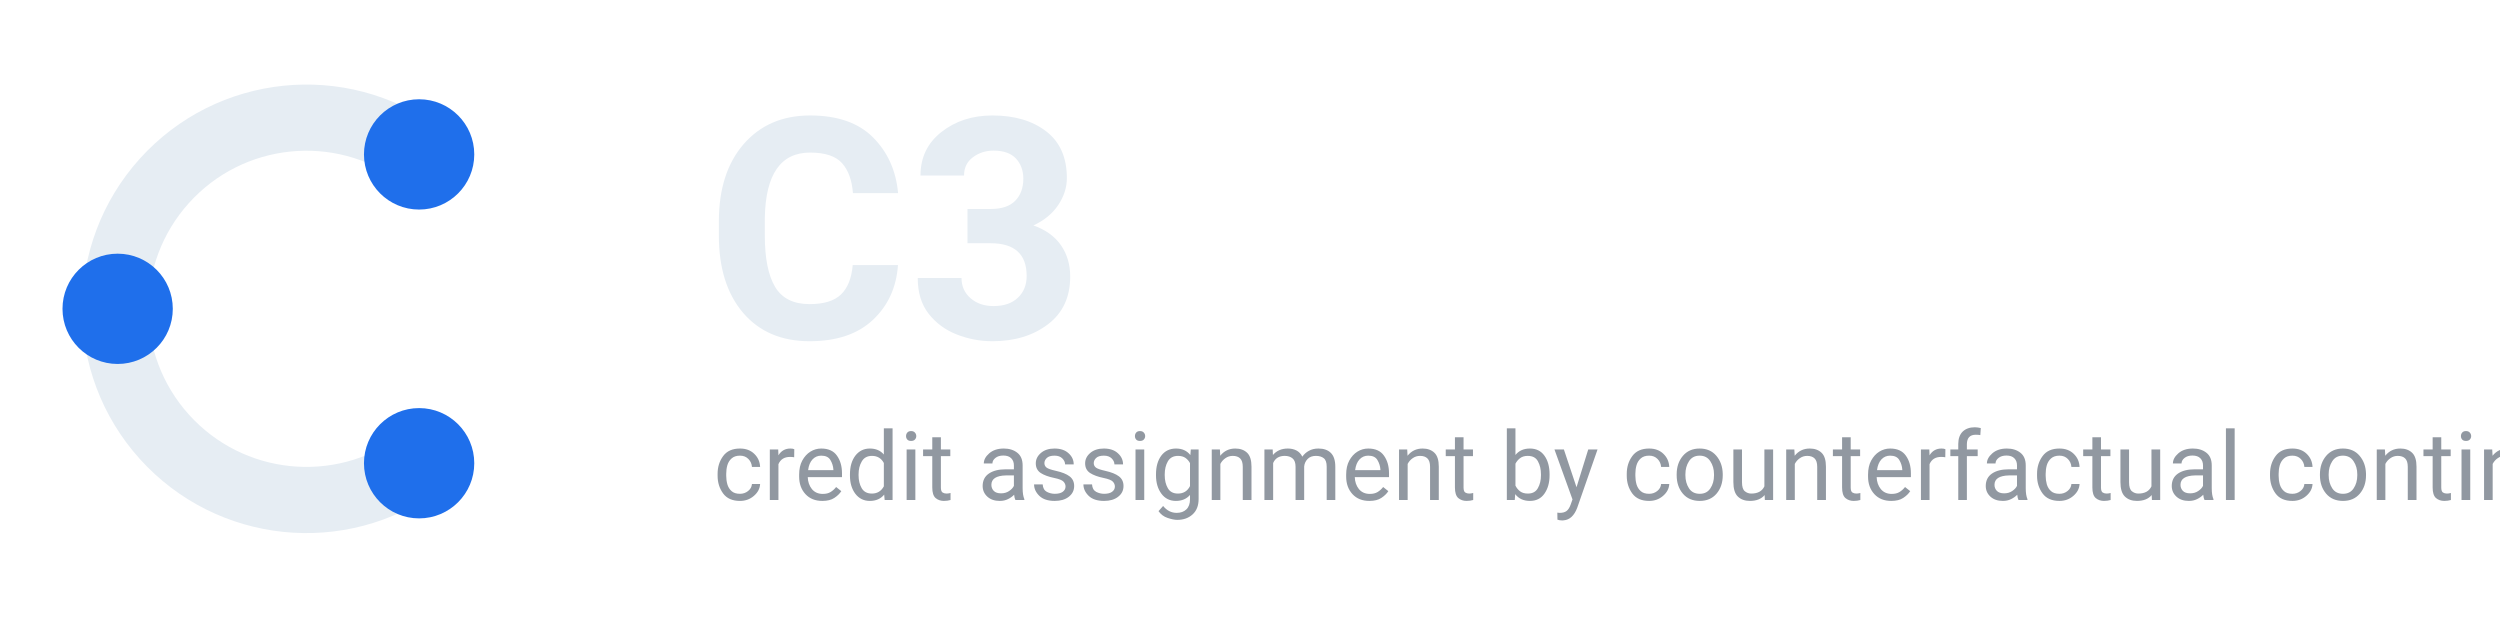
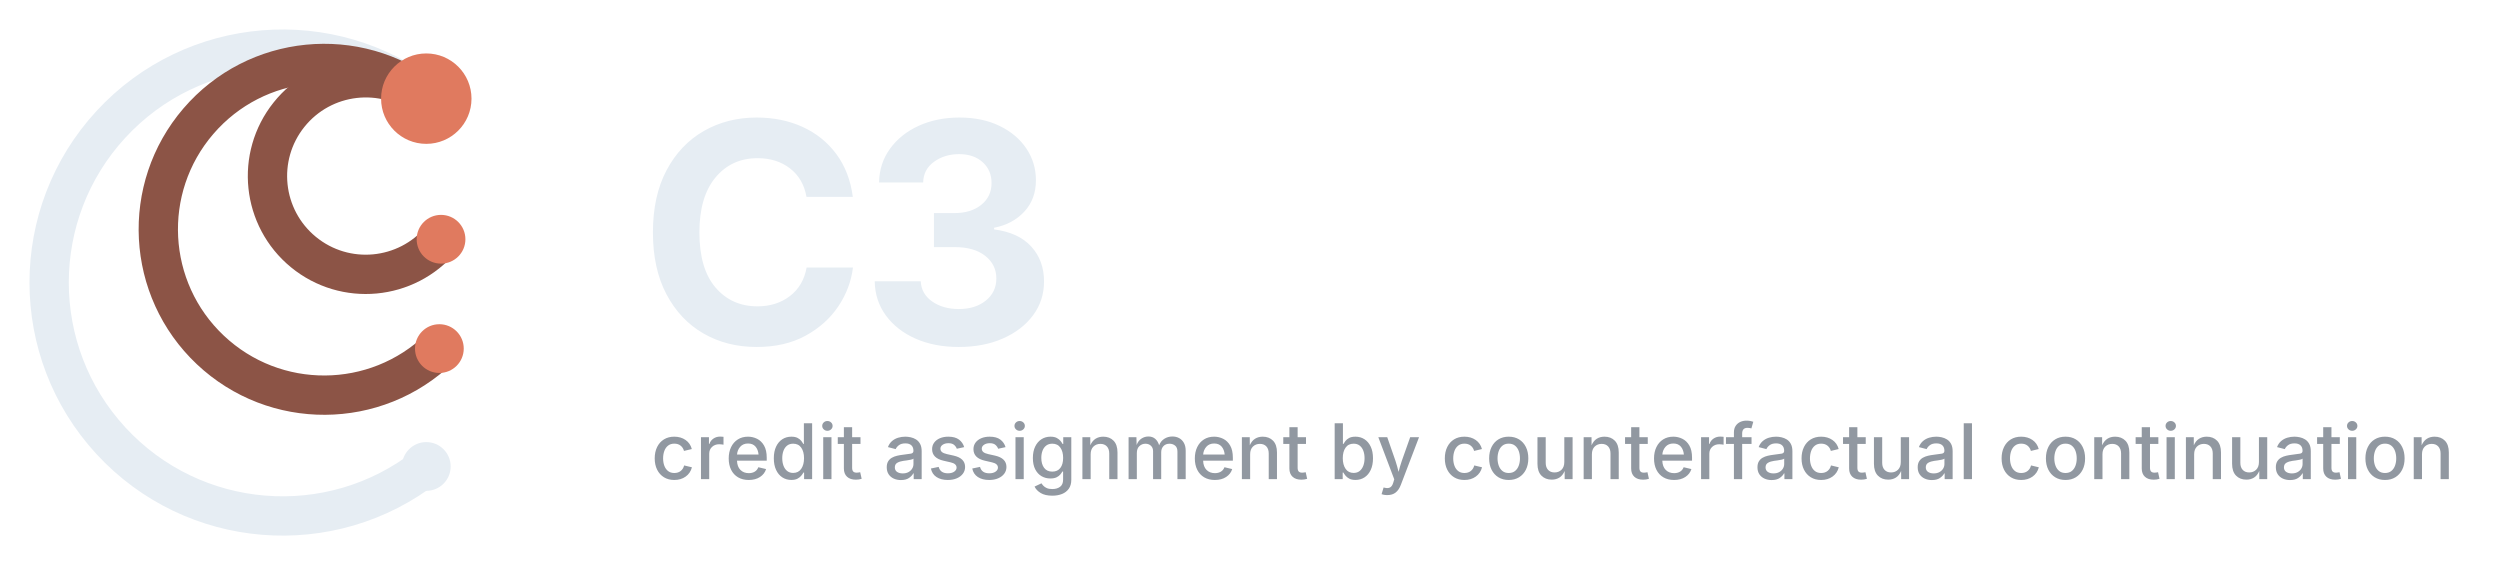
- <svg xmlns="http://www.w3.org/2000/svg" viewBox="0 0 340 84" width="340" height="84" role="img" aria-label="C3, credit assignment by counterfactual continuation">
-   <g transform="translate(2,2)">
-     <path d="M55 19 A26 26 0 1 0 55 61" fill="none" stroke="#E6EDF3" stroke-width="9" />
-     <circle cx="55" cy="19" r="7.5" fill="#1F6FEB" />
-     <circle cx="14" cy="40" r="7.5" fill="#1F6FEB" />
-     <circle cx="55" cy="61" r="7.5" fill="#1F6FEB" />
-   </g>
-   <text x="96" y="46" font-family="ui-sans-serif, -apple-system, 'Segoe UI', Roboto, Helvetica, Arial, sans-serif" font-size="42" font-weight="600" fill="#E6EDF3">C3</text>
-   <text x="97" y="68" font-family="ui-sans-serif, -apple-system, 'Segoe UI', Roboto, Helvetica, Arial, sans-serif" font-size="13" fill="#9198A1" textLength="237" lengthAdjust="spacingAndGlyphs">credit assignment by counterfactual continuation</text>
+ <svg xmlns="http://www.w3.org/2000/svg" viewBox="0 0 407 92" width="407" height="92" role="img" aria-label="C3, credit assignment by counterfactual continuation">
+   <path d="M69.40 16.06 A38.00 38.00 0 1 0 69.40 75.94" stroke="#E6EDF3" stroke-width="6.4" stroke-linecap="round" fill="none" />
+   <path d="M69.40 16.06 A27.00 27.00 0 1 0 71.53 56.75" stroke="#8C5446" stroke-width="6.4" stroke-linecap="round" fill="none" />
+   <path d="M69.40 16.06 A16.00 16.00 0 1 0 71.80 38.95" stroke="#8C5446" stroke-width="6.4" stroke-linecap="round" fill="none" />
+   <circle cx="69.40" cy="75.94" r="3.968" fill="#E6EDF3" />
+   <circle cx="71.53" cy="56.75" r="3.968" fill="#E07A5F" />
+   <circle cx="71.80" cy="38.95" r="3.968" fill="#E07A5F" />
+   <circle cx="69.40" cy="16.06" r="7.36" fill="#E07A5F" />
+   <path d="M123.189 56.488Q118.331 56.488 114.522 54.291Q110.714 52.094 108.504 47.919Q106.295 43.744 106.295 37.836Q106.295 31.903 108.517 27.716Q110.738 23.529 114.571 21.332Q118.404 19.135 123.189 19.135Q127.315 19.135 130.66 20.661Q134.005 22.187 136.153 25.08Q138.302 27.973 138.839 32.05H131.295Q130.782 29.096 128.622 27.423Q126.461 25.751 123.336 25.751Q119.088 25.751 116.476 28.9Q113.863 32.05 113.863 37.836Q113.863 43.744 116.488 46.808Q119.112 49.872 123.312 49.872Q126.412 49.872 128.597 48.2Q130.782 46.527 131.319 43.549H138.863Q138.448 46.942 136.471 49.884Q134.493 52.826 131.136 54.657Q127.779 56.488 123.189 56.488ZM156.076 56.488Q152.121 56.488 149.057 55.133Q145.993 53.778 144.223 51.361Q142.453 48.944 142.404 45.795H149.899Q149.997 47.846 151.755 49.079Q153.513 50.312 156.101 50.312Q158.786 50.312 160.495 48.932Q162.204 47.553 162.204 45.331Q162.204 43.085 160.397 41.657Q158.591 40.229 155.417 40.229H152.048V34.687H155.417Q158.078 34.687 159.75 33.344Q161.423 32.001 161.423 29.804Q161.423 27.704 159.97 26.398Q158.518 25.092 156.149 25.092Q153.781 25.092 152.06 26.337Q150.339 27.582 150.29 29.706H143.112Q143.161 26.605 144.895 24.213Q146.628 21.82 149.57 20.478Q152.512 19.135 156.198 19.135Q159.934 19.135 162.741 20.502Q165.549 21.869 167.099 24.188Q168.649 26.508 168.649 29.34Q168.649 32.416 166.757 34.455Q164.865 36.493 161.838 37.079V37.348Q165.817 37.86 167.893 40.143Q169.968 42.426 169.968 45.819Q169.968 48.92 168.186 51.325Q166.403 53.729 163.266 55.109Q160.129 56.488 156.076 56.488Z" fill="#E6EDF3" />
+   <path d="M109.772 78.14Q108.808 78.14 108.094 77.701Q107.379 77.261 106.983 76.471Q106.586 75.681 106.586 74.625Q106.586 73.563 106.983 72.766Q107.379 71.97 108.094 71.53Q108.808 71.091 109.772 71.091Q110.834 71.091 111.606 71.625Q112.378 72.159 112.628 73.105L111.353 73.41Q111.212 72.879 110.807 72.553Q110.401 72.226 109.778 72.226Q109.162 72.226 108.756 72.55Q108.35 72.873 108.151 73.419Q107.953 73.966 107.953 74.625Q107.953 75.278 108.151 75.818Q108.35 76.358 108.756 76.682Q109.162 77.005 109.778 77.005Q110.413 77.005 110.828 76.666Q111.243 76.328 111.377 75.772L112.647 76.077Q112.396 77.042 111.621 77.591Q110.846 78.14 109.772 78.14ZM114.118 78.0V71.176H115.418V72.275H115.491Q115.674 71.719 116.147 71.399Q116.62 71.079 117.218 71.079Q117.346 71.079 117.514 71.091Q117.682 71.103 117.786 71.115V72.397Q117.713 72.379 117.505 72.351Q117.298 72.324 117.084 72.324Q116.382 72.324 115.921 72.754Q115.46 73.184 115.46 73.856V78.0ZM121.894 78.14Q120.886 78.14 120.154 77.707Q119.422 77.274 119.028 76.486Q118.634 75.699 118.634 74.637Q118.634 73.587 119.022 72.788Q119.409 71.988 120.117 71.539Q120.825 71.091 121.778 71.091Q122.553 71.091 123.252 71.436Q123.95 71.781 124.387 72.534Q124.823 73.288 124.823 74.521V74.997H119.983Q120.02 75.986 120.545 76.508Q121.07 77.03 121.906 77.03Q122.467 77.03 122.873 76.785Q123.279 76.541 123.456 76.065L124.719 76.364Q124.475 77.164 123.731 77.652Q122.986 78.14 121.894 78.14ZM119.989 73.996H123.493Q123.419 73.19 122.989 72.696Q122.559 72.202 121.784 72.202Q120.978 72.202 120.511 72.73Q120.044 73.258 119.989 73.996ZM128.833 78.134Q128.003 78.134 127.359 77.713Q126.715 77.292 126.346 76.499Q125.977 75.705 125.977 74.606Q125.977 73.496 126.349 72.708Q126.721 71.921 127.365 71.506Q128.009 71.091 128.833 71.091Q129.468 71.091 129.859 71.301Q130.249 71.512 130.466 71.796Q130.683 72.08 130.799 72.287H130.872V68.906H132.215V78.0H130.908V76.932H130.799Q130.677 77.152 130.454 77.432Q130.231 77.713 129.84 77.924Q129.45 78.134 128.833 78.134ZM129.126 76.993Q129.981 76.993 130.438 76.328Q130.896 75.662 130.896 74.594Q130.896 73.532 130.445 72.882Q129.993 72.232 129.126 72.232Q128.534 72.232 128.141 72.543Q127.747 72.855 127.548 73.389Q127.35 73.923 127.35 74.594Q127.35 75.272 127.552 75.815Q127.753 76.358 128.15 76.676Q128.546 76.993 129.126 76.993ZM134.021 78.0V71.176H135.364V78.0ZM134.699 70.133Q134.351 70.133 134.104 69.901Q133.856 69.669 133.856 69.339Q133.856 69.003 134.104 68.771Q134.351 68.54 134.699 68.54Q135.047 68.54 135.297 68.771Q135.547 69.003 135.547 69.339Q135.547 69.669 135.297 69.901Q135.047 70.133 134.699 70.133ZM140.088 71.176V72.269H138.727V76.157Q138.727 76.566 138.901 76.758Q139.075 76.95 139.472 76.95Q139.582 76.95 139.749 76.926Q139.917 76.901 140.039 76.877L140.277 77.951Q140.064 78.024 139.817 78.058Q139.569 78.092 139.337 78.092Q138.41 78.092 137.897 77.612Q137.384 77.133 137.384 76.267V72.269H136.389V71.176H137.384V69.553H138.727V71.176ZM146.668 78.153Q146.015 78.153 145.493 77.911Q144.971 77.67 144.666 77.207Q144.361 76.743 144.361 76.071Q144.361 75.491 144.586 75.116Q144.812 74.741 145.191 74.524Q145.569 74.307 146.036 74.198Q146.503 74.088 146.985 74.033Q147.888 73.929 148.297 73.853Q148.706 73.776 148.706 73.416V73.38Q148.706 72.812 148.374 72.498Q148.041 72.183 147.4 72.183Q146.729 72.183 146.344 72.476Q145.96 72.769 145.819 73.117L144.556 72.788Q144.788 72.177 145.221 71.805Q145.655 71.433 146.213 71.262Q146.771 71.091 147.382 71.091Q147.791 71.091 148.255 71.188Q148.719 71.286 149.127 71.539Q149.536 71.793 149.793 72.263Q150.049 72.733 150.049 73.471V78.0H148.749V77.066H148.682Q148.48 77.469 147.989 77.811Q147.498 78.153 146.668 78.153ZM146.967 77.072Q147.51 77.072 147.901 76.856Q148.291 76.639 148.502 76.291Q148.712 75.943 148.712 75.54V74.667Q148.615 74.765 148.294 74.835Q147.974 74.906 147.62 74.954Q147.266 75.003 147.058 75.028Q146.491 75.107 146.085 75.336Q145.679 75.565 145.679 76.09Q145.679 76.578 146.042 76.825Q146.405 77.072 146.967 77.072ZM154.303 78.14Q153.192 78.14 152.463 77.661Q151.734 77.182 151.551 76.273L152.814 76.01Q153.089 77.054 154.315 77.054Q154.969 77.054 155.35 76.782Q155.731 76.511 155.731 76.132Q155.731 75.485 154.773 75.272L153.626 75.009Q151.746 74.588 151.746 73.123Q151.746 72.513 152.085 72.055Q152.423 71.597 153.018 71.344Q153.614 71.091 154.389 71.091Q155.493 71.091 156.122 71.564Q156.751 72.037 156.97 72.794L155.768 73.056Q155.64 72.696 155.323 72.424Q155.005 72.153 154.401 72.153Q153.845 72.153 153.473 72.403Q153.101 72.653 153.101 73.038Q153.101 73.38 153.348 73.59Q153.595 73.801 154.157 73.929L155.255 74.173Q157.117 74.594 157.117 76.016Q157.117 76.639 156.76 77.118Q156.403 77.597 155.768 77.869Q155.133 78.14 154.303 78.14ZM161.035 78.14Q159.925 78.14 159.195 77.661Q158.466 77.182 158.283 76.273L159.546 76.01Q159.821 77.054 161.048 77.054Q161.701 77.054 162.082 76.782Q162.464 76.511 162.464 76.132Q162.464 75.485 161.505 75.272L160.358 75.009Q158.478 74.588 158.478 73.123Q158.478 72.513 158.817 72.055Q159.156 71.597 159.751 71.344Q160.346 71.091 161.121 71.091Q162.226 71.091 162.854 71.564Q163.483 72.037 163.703 72.794L162.5 73.056Q162.372 72.696 162.055 72.424Q161.737 72.153 161.133 72.153Q160.578 72.153 160.205 72.403Q159.833 72.653 159.833 73.038Q159.833 73.38 160.08 73.59Q160.327 73.801 160.889 73.929L161.988 74.173Q163.849 74.594 163.849 76.016Q163.849 76.639 163.492 77.118Q163.135 77.597 162.5 77.869Q161.865 78.14 161.035 78.14ZM165.32 78.0V71.176H166.663V78.0ZM165.998 70.133Q165.65 70.133 165.402 69.901Q165.155 69.669 165.155 69.339Q165.155 69.003 165.402 68.771Q165.65 68.54 165.998 68.54Q166.345 68.54 166.596 68.771Q166.846 69.003 166.846 69.339Q166.846 69.669 166.596 69.901Q166.345 70.133 165.998 70.133ZM171.326 80.698Q170.142 80.698 169.428 80.264Q168.714 79.831 168.427 79.215L169.55 78.684Q169.672 78.879 169.876 79.096Q170.081 79.312 170.426 79.465Q170.771 79.617 171.32 79.617Q172.095 79.617 172.583 79.248Q173.072 78.879 173.072 78.092V76.761H172.956Q172.833 76.987 172.617 77.249Q172.4 77.512 172.013 77.704Q171.625 77.896 171.002 77.896Q170.197 77.896 169.553 77.518Q168.909 77.139 168.531 76.398Q168.152 75.656 168.152 74.564Q168.152 73.477 168.527 72.699Q168.903 71.921 169.55 71.506Q170.197 71.091 171.021 71.091Q171.649 71.091 172.043 71.301Q172.437 71.512 172.66 71.793Q172.882 72.073 172.998 72.287H173.096V71.176H174.408V78.098Q174.408 78.995 173.999 79.569Q173.59 80.142 172.895 80.42Q172.199 80.698 171.326 80.698ZM171.314 76.779Q172.168 76.779 172.623 76.187Q173.078 75.595 173.078 74.545Q173.078 73.52 172.629 72.876Q172.18 72.232 171.314 72.232Q170.722 72.232 170.322 72.54Q169.922 72.849 169.724 73.37Q169.525 73.892 169.525 74.545Q169.525 75.546 169.98 76.163Q170.435 76.779 171.314 76.779ZM177.558 73.959V78.0H176.215V71.176H177.497L177.503 72.489Q177.82 71.768 178.354 71.43Q178.888 71.091 179.608 71.091Q180.652 71.091 181.29 71.747Q181.928 72.403 181.928 73.667V78.0H180.585V73.831Q180.585 73.093 180.2 72.678Q179.816 72.263 179.145 72.263Q178.461 72.263 178.009 72.705Q177.558 73.148 177.558 73.959ZM183.734 78.0V71.176H185.01L185.041 72.452Q185.303 71.744 185.828 71.402Q186.353 71.06 186.963 71.06Q187.628 71.06 188.068 71.439Q188.507 71.817 188.709 72.495Q188.965 71.805 189.554 71.433Q190.143 71.06 190.869 71.06Q191.474 71.06 191.962 71.323Q192.45 71.585 192.74 72.104Q193.03 72.623 193.03 73.398V78.0H191.687V73.532Q191.687 72.849 191.306 72.543Q190.924 72.238 190.406 72.238Q189.771 72.238 189.408 72.629Q189.044 73.02 189.044 73.63V78.0H187.72V73.447Q187.72 72.897 187.369 72.568Q187.018 72.238 186.475 72.238Q185.913 72.238 185.495 72.626Q185.077 73.013 185.077 73.758V78.0ZM197.779 78.14Q196.771 78.14 196.039 77.707Q195.307 77.274 194.913 76.486Q194.519 75.699 194.519 74.637Q194.519 73.587 194.907 72.788Q195.294 71.988 196.002 71.539Q196.71 71.091 197.663 71.091Q198.438 71.091 199.137 71.436Q199.835 71.781 200.272 72.534Q200.708 73.288 200.708 74.521V74.997H195.868Q195.905 75.986 196.43 76.508Q196.955 77.03 197.791 77.03Q198.352 77.03 198.758 76.785Q199.164 76.541 199.341 76.065L200.604 76.364Q200.36 77.164 199.616 77.652Q198.871 78.14 197.779 78.14ZM195.874 73.996H199.378Q199.304 73.19 198.874 72.696Q198.444 72.202 197.669 72.202Q196.863 72.202 196.396 72.73Q195.929 73.258 195.874 73.996ZM203.522 73.959V78.0H202.179V71.176H203.461L203.467 72.489Q203.784 71.768 204.318 71.43Q204.853 71.091 205.573 71.091Q206.616 71.091 207.254 71.747Q207.892 72.403 207.892 73.667V78.0H206.549V73.831Q206.549 73.093 206.165 72.678Q205.78 72.263 205.109 72.263Q204.425 72.263 203.974 72.705Q203.522 73.148 203.522 73.959ZM212.616 71.176V72.269H211.255V76.157Q211.255 76.566 211.429 76.758Q211.603 76.95 212 76.95Q212.11 76.95 212.277 76.926Q212.445 76.901 212.567 76.877L212.805 77.951Q212.592 78.024 212.345 78.058Q212.097 78.092 211.865 78.092Q210.938 78.092 210.425 77.612Q209.912 77.133 209.912 76.267V72.269H208.917V71.176H209.912V69.553H211.255V71.176ZM220.673 78.134Q220.05 78.134 219.66 77.924Q219.269 77.713 219.046 77.432Q218.823 77.152 218.701 76.932H218.592V78.0H217.285V68.906H218.628V72.287H218.701Q218.817 72.08 219.034 71.796Q219.251 71.512 219.641 71.301Q220.032 71.091 220.673 71.091Q221.491 71.091 222.135 71.506Q222.779 71.921 223.151 72.708Q223.523 73.496 223.523 74.606Q223.523 75.705 223.157 76.499Q222.791 77.292 222.147 77.713Q221.503 78.134 220.673 78.134ZM220.374 76.993Q220.96 76.993 221.353 76.676Q221.747 76.358 221.948 75.815Q222.15 75.272 222.15 74.594Q222.15 73.923 221.952 73.389Q221.753 72.855 221.359 72.543Q220.966 72.232 220.374 72.232Q219.507 72.232 219.055 72.882Q218.604 73.532 218.604 74.594Q218.604 75.662 219.062 76.328Q219.519 76.993 220.374 76.993ZM224.921 80.454 225.25 79.361 225.403 79.398Q225.922 79.538 226.285 79.364Q226.648 79.19 226.837 78.531L226.984 78.031L224.39 71.176H225.843L227.191 75.052Q227.344 75.504 227.46 75.943Q227.576 76.383 227.686 76.822Q227.802 76.383 227.924 75.94Q228.046 75.498 228.205 75.052L229.578 71.176H231.018L228.052 78.946Q227.741 79.764 227.213 80.182Q226.685 80.6 225.861 80.6Q225.543 80.6 225.296 80.554Q225.049 80.509 224.921 80.454ZM238.404 78.14Q237.439 78.14 236.725 77.701Q236.011 77.261 235.614 76.471Q235.218 75.681 235.218 74.625Q235.218 73.563 235.614 72.766Q236.011 71.97 236.725 71.53Q237.439 71.091 238.404 71.091Q239.466 71.091 240.238 71.625Q241.01 72.159 241.26 73.105L239.984 73.41Q239.844 72.879 239.438 72.553Q239.032 72.226 238.41 72.226Q237.793 72.226 237.387 72.55Q236.981 72.873 236.783 73.419Q236.585 73.966 236.585 74.625Q236.585 75.278 236.783 75.818Q236.981 76.358 237.387 76.682Q237.793 77.005 238.41 77.005Q239.044 77.005 239.459 76.666Q239.875 76.328 240.009 75.772L241.278 76.077Q241.028 77.042 240.253 77.591Q239.478 78.14 238.404 78.14ZM245.618 78.14Q244.66 78.14 243.943 77.701Q243.225 77.261 242.829 76.471Q242.432 75.681 242.432 74.625Q242.432 73.563 242.829 72.766Q243.225 71.97 243.943 71.53Q244.66 71.091 245.618 71.091Q246.582 71.091 247.299 71.53Q248.017 71.97 248.413 72.766Q248.81 73.563 248.81 74.625Q248.81 75.681 248.413 76.471Q248.017 77.261 247.299 77.701Q246.582 78.14 245.618 78.14ZM245.618 77.005Q246.24 77.005 246.646 76.679Q247.052 76.352 247.251 75.812Q247.449 75.272 247.449 74.625Q247.449 73.972 247.251 73.425Q247.052 72.879 246.646 72.553Q246.24 72.226 245.618 72.226Q245.001 72.226 244.599 72.553Q244.196 72.879 243.997 73.425Q243.799 73.972 243.799 74.625Q243.799 75.272 243.997 75.812Q244.196 76.352 244.599 76.679Q245.001 77.005 245.618 77.005ZM252.625 78.085Q251.581 78.085 250.94 77.429Q250.299 76.773 250.299 75.51V71.176H251.642V75.345Q251.642 76.083 252.03 76.499Q252.417 76.914 253.083 76.914Q253.766 76.914 254.218 76.471Q254.669 76.029 254.669 75.217V71.176H256.018V78.0H254.73L254.724 76.676Q254.401 77.42 253.867 77.753Q253.333 78.085 252.625 78.085ZM259.162 73.959V78.0H257.819V71.176H259.101L259.107 72.489Q259.424 71.768 259.958 71.43Q260.492 71.091 261.212 71.091Q262.256 71.091 262.894 71.747Q263.532 72.403 263.532 73.667V78.0H262.189V73.831Q262.189 73.093 261.804 72.678Q261.42 72.263 260.749 72.263Q260.065 72.263 259.613 72.705Q259.162 73.148 259.162 73.959ZM268.256 71.176V72.269H266.895V76.157Q266.895 76.566 267.069 76.758Q267.243 76.95 267.639 76.95Q267.749 76.95 267.917 76.926Q268.085 76.901 268.207 76.877L268.445 77.951Q268.231 78.024 267.984 78.058Q267.737 78.092 267.505 78.092Q266.577 78.092 266.065 77.612Q265.552 77.133 265.552 76.267V72.269H264.557V71.176H265.552V69.553H266.895V71.176ZM272.534 78.14Q271.527 78.14 270.795 77.707Q270.062 77.274 269.669 76.486Q269.275 75.699 269.275 74.637Q269.275 73.587 269.663 72.788Q270.05 71.988 270.758 71.539Q271.466 71.091 272.418 71.091Q273.194 71.091 273.892 71.436Q274.591 71.781 275.028 72.534Q275.464 73.288 275.464 74.521V74.997H270.624Q270.661 75.986 271.186 76.508Q271.71 77.03 272.547 77.03Q273.108 77.03 273.514 76.785Q273.92 76.541 274.097 76.065L275.36 76.364Q275.116 77.164 274.372 77.652Q273.627 78.14 272.534 78.14ZM270.63 73.996H274.134Q274.06 73.19 273.63 72.696Q273.2 72.202 272.425 72.202Q271.619 72.202 271.152 72.73Q270.685 73.258 270.63 73.996ZM276.935 78.0V71.176H278.235V72.275H278.308Q278.491 71.719 278.964 71.399Q279.438 71.079 280.036 71.079Q280.164 71.079 280.332 71.091Q280.5 71.103 280.603 71.115V72.397Q280.53 72.379 280.323 72.351Q280.115 72.324 279.901 72.324Q279.199 72.324 278.739 72.754Q278.278 73.184 278.278 73.856V78.0ZM285.15 71.176V72.269H283.625V78.0H282.282V72.269H280.988V71.176H282.282V70.395Q282.282 69.76 282.566 69.333Q282.849 68.906 283.31 68.692Q283.771 68.479 284.314 68.479Q284.717 68.479 285.007 68.543Q285.297 68.607 285.437 68.662L285.126 69.748Q285.028 69.724 284.882 69.687Q284.735 69.65 284.528 69.65Q284.046 69.65 283.835 69.888Q283.625 70.126 283.625 70.578V71.176ZM288.422 78.153Q287.769 78.153 287.247 77.911Q286.725 77.67 286.42 77.207Q286.115 76.743 286.115 76.071Q286.115 75.491 286.341 75.116Q286.566 74.741 286.945 74.524Q287.323 74.307 287.79 74.198Q288.257 74.088 288.739 74.033Q289.643 73.929 290.052 73.853Q290.46 73.776 290.46 73.416V73.38Q290.46 72.812 290.128 72.498Q289.795 72.183 289.154 72.183Q288.483 72.183 288.098 72.476Q287.714 72.769 287.573 73.117L286.31 72.788Q286.542 72.177 286.975 71.805Q287.409 71.433 287.967 71.262Q288.526 71.091 289.136 71.091Q289.545 71.091 290.009 71.188Q290.473 71.286 290.882 71.539Q291.291 71.793 291.547 72.263Q291.803 72.733 291.803 73.471V78.0H290.503V77.066H290.436Q290.235 77.469 289.743 77.811Q289.252 78.153 288.422 78.153ZM288.721 77.072Q289.264 77.072 289.655 76.856Q290.045 76.639 290.256 76.291Q290.467 75.943 290.467 75.54V74.667Q290.369 74.765 290.048 74.835Q289.728 74.906 289.374 74.954Q289.02 75.003 288.812 75.028Q288.245 75.107 287.839 75.336Q287.433 75.565 287.433 76.09Q287.433 76.578 287.796 76.825Q288.159 77.072 288.721 77.072ZM296.479 78.14Q295.514 78.14 294.8 77.701Q294.086 77.261 293.689 76.471Q293.292 75.681 293.292 74.625Q293.292 73.563 293.689 72.766Q294.086 71.97 294.8 71.53Q295.514 71.091 296.479 71.091Q297.541 71.091 298.313 71.625Q299.085 72.159 299.335 73.105L298.059 73.41Q297.919 72.879 297.513 72.553Q297.107 72.226 296.485 72.226Q295.868 72.226 295.462 72.55Q295.056 72.873 294.858 73.419Q294.66 73.966 294.66 74.625Q294.66 75.278 294.858 75.818Q295.056 76.358 295.462 76.682Q295.868 77.005 296.485 77.005Q297.119 77.005 297.534 76.666Q297.949 76.328 298.084 75.772L299.353 76.077Q299.103 77.042 298.328 77.591Q297.553 78.14 296.479 78.14ZM303.742 71.176V72.269H302.381V76.157Q302.381 76.566 302.555 76.758Q302.729 76.95 303.125 76.95Q303.235 76.95 303.403 76.926Q303.571 76.901 303.693 76.877L303.931 77.951Q303.717 78.024 303.47 78.058Q303.223 78.092 302.991 78.092Q302.063 78.092 301.551 77.612Q301.038 77.133 301.038 76.267V72.269H300.043V71.176H301.038V69.553H302.381V71.176ZM307.404 78.085Q306.36 78.085 305.719 77.429Q305.078 76.773 305.078 75.51V71.176H306.421V75.345Q306.421 76.083 306.809 76.499Q307.196 76.914 307.862 76.914Q308.545 76.914 308.997 76.471Q309.448 76.029 309.448 75.217V71.176H310.797V78.0H309.51L309.503 76.676Q309.18 77.42 308.646 77.753Q308.112 78.085 307.404 78.085ZM314.508 78.153Q313.855 78.153 313.333 77.911Q312.812 77.67 312.506 77.207Q312.201 76.743 312.201 76.071Q312.201 75.491 312.427 75.116Q312.653 74.741 313.031 74.524Q313.41 74.307 313.877 74.198Q314.344 74.088 314.826 74.033Q315.729 73.929 316.138 73.853Q316.547 73.776 316.547 73.416V73.38Q316.547 72.812 316.214 72.498Q315.882 72.183 315.241 72.183Q314.569 72.183 314.185 72.476Q313.8 72.769 313.66 73.117L312.396 72.788Q312.628 72.177 313.062 71.805Q313.495 71.433 314.054 71.262Q314.612 71.091 315.222 71.091Q315.631 71.091 316.095 71.188Q316.559 71.286 316.968 71.539Q317.377 71.793 317.633 72.263Q317.89 72.733 317.89 73.471V78.0H316.59V77.066H316.522Q316.321 77.469 315.83 77.811Q315.338 78.153 314.508 78.153ZM314.807 77.072Q315.351 77.072 315.741 76.856Q316.132 76.639 316.342 76.291Q316.553 75.943 316.553 75.54V74.667Q316.455 74.765 316.135 74.835Q315.814 74.906 315.46 74.954Q315.106 75.003 314.899 75.028Q314.331 75.107 313.925 75.336Q313.52 75.565 313.52 76.09Q313.52 76.578 313.883 76.825Q314.246 77.072 314.807 77.072ZM321.039 68.906V78.0H319.696V68.906ZM329.047 78.14Q328.083 78.14 327.368 77.701Q326.654 77.261 326.258 76.471Q325.861 75.681 325.861 74.625Q325.861 73.563 326.258 72.766Q326.654 71.97 327.368 71.53Q328.083 71.091 329.047 71.091Q330.109 71.091 330.881 71.625Q331.653 72.159 331.903 73.105L330.628 73.41Q330.487 72.879 330.081 72.553Q329.676 72.226 329.053 72.226Q328.437 72.226 328.031 72.55Q327.625 72.873 327.426 73.419Q327.228 73.966 327.228 74.625Q327.228 75.278 327.426 75.818Q327.625 76.358 328.031 76.682Q328.437 77.005 329.053 77.005Q329.688 77.005 330.103 76.666Q330.518 76.328 330.652 75.772L331.922 76.077Q331.671 77.042 330.896 77.591Q330.121 78.14 329.047 78.14ZM336.261 78.14Q335.303 78.14 334.586 77.701Q333.869 77.261 333.472 76.471Q333.075 75.681 333.075 74.625Q333.075 73.563 333.472 72.766Q333.869 71.97 334.586 71.53Q335.303 71.091 336.261 71.091Q337.226 71.091 337.943 71.53Q338.66 71.97 339.057 72.766Q339.453 73.563 339.453 74.625Q339.453 75.681 339.057 76.471Q338.66 77.261 337.943 77.701Q337.226 78.14 336.261 78.14ZM336.261 77.005Q336.884 77.005 337.29 76.679Q337.696 76.352 337.894 75.812Q338.092 75.272 338.092 74.625Q338.092 73.972 337.894 73.425Q337.696 72.879 337.29 72.553Q336.884 72.226 336.261 72.226Q335.645 72.226 335.242 72.553Q334.839 72.879 334.641 73.425Q334.442 73.972 334.442 74.625Q334.442 75.272 334.641 75.812Q334.839 76.352 335.242 76.679Q335.645 77.005 336.261 77.005ZM342.285 73.959V78.0H340.943V71.176H342.224L342.23 72.489Q342.548 71.768 343.082 71.43Q343.616 71.091 344.336 71.091Q345.38 71.091 346.018 71.747Q346.656 72.403 346.656 73.667V78.0H345.313V73.831Q345.313 73.093 344.928 72.678Q344.544 72.263 343.872 72.263Q343.189 72.263 342.737 72.705Q342.285 73.148 342.285 73.959ZM351.38 71.176V72.269H350.019V76.157Q350.019 76.566 350.193 76.758Q350.366 76.95 350.763 76.95Q350.873 76.95 351.041 76.926Q351.209 76.901 351.331 76.877L351.569 77.951Q351.355 78.024 351.108 78.058Q350.861 78.092 350.629 78.092Q349.701 78.092 349.188 77.612Q348.676 77.133 348.676 76.267V72.269H347.681V71.176H348.676V69.553H350.019V71.176ZM352.716 78.0V71.176H354.059V78.0ZM353.394 70.133Q353.046 70.133 352.799 69.901Q352.552 69.669 352.552 69.339Q352.552 69.003 352.799 68.771Q353.046 68.54 353.394 68.54Q353.742 68.54 353.992 68.771Q354.242 69.003 354.242 69.339Q354.242 69.669 353.992 69.901Q353.742 70.133 353.394 70.133ZM357.208 73.959V78.0H355.866V71.176H357.147L357.154 72.489Q357.471 71.768 358.005 71.43Q358.539 71.091 359.259 71.091Q360.303 71.091 360.941 71.747Q361.579 72.403 361.579 73.667V78.0H360.236V73.831Q360.236 73.093 359.851 72.678Q359.467 72.263 358.795 72.263Q358.112 72.263 357.66 72.705Q357.208 73.148 357.208 73.959ZM365.711 78.085Q364.667 78.085 364.026 77.429Q363.385 76.773 363.385 75.51V71.176H364.728V75.345Q364.728 76.083 365.116 76.499Q365.503 76.914 366.168 76.914Q366.852 76.914 367.304 76.471Q367.755 76.029 367.755 75.217V71.176H369.104V78.0H367.816L367.81 76.676Q367.487 77.42 366.953 77.753Q366.419 78.085 365.711 78.085ZM372.815 78.153Q372.162 78.153 371.64 77.911Q371.118 77.67 370.813 77.207Q370.508 76.743 370.508 76.071Q370.508 75.491 370.734 75.116Q370.96 74.741 371.338 74.524Q371.717 74.307 372.183 74.198Q372.65 74.088 373.133 74.033Q374.036 73.929 374.445 73.853Q374.854 73.776 374.854 73.416V73.38Q374.854 72.812 374.521 72.498Q374.188 72.183 373.548 72.183Q372.876 72.183 372.492 72.476Q372.107 72.769 371.967 73.117L370.703 72.788Q370.935 72.177 371.369 71.805Q371.802 71.433 372.36 71.262Q372.919 71.091 373.529 71.091Q373.938 71.091 374.402 71.188Q374.866 71.286 375.275 71.539Q375.684 71.793 375.94 72.263Q376.197 72.733 376.197 73.471V78.0H374.896V77.066H374.829Q374.628 77.469 374.137 77.811Q373.645 78.153 372.815 78.153ZM373.114 77.072Q373.657 77.072 374.048 76.856Q374.439 76.639 374.649 76.291Q374.86 75.943 374.86 75.54V74.667Q374.762 74.765 374.442 74.835Q374.121 74.906 373.767 74.954Q373.413 75.003 373.206 75.028Q372.638 75.107 372.232 75.336Q371.826 75.565 371.826 76.09Q371.826 76.578 372.19 76.825Q372.553 77.072 373.114 77.072ZM380.921 71.176V72.269H379.56V76.157Q379.56 76.566 379.734 76.758Q379.907 76.95 380.304 76.95Q380.414 76.95 380.582 76.926Q380.75 76.901 380.872 76.877L381.11 77.951Q380.896 78.024 380.649 78.058Q380.402 78.092 380.17 78.092Q379.242 78.092 378.729 77.612Q378.217 77.133 378.217 76.267V72.269H377.222V71.176H378.217V69.553H379.56V71.176ZM382.257 78.0V71.176H383.6V78.0ZM382.935 70.133Q382.587 70.133 382.34 69.901Q382.093 69.669 382.093 69.339Q382.093 69.003 382.34 68.771Q382.587 68.54 382.935 68.54Q383.283 68.54 383.533 68.771Q383.783 69.003 383.783 69.339Q383.783 69.669 383.533 69.901Q383.283 70.133 382.935 70.133ZM388.275 78.14Q387.317 78.14 386.6 77.701Q385.883 77.261 385.486 76.471Q385.089 75.681 385.089 74.625Q385.089 73.563 385.486 72.766Q385.883 71.97 386.6 71.53Q387.317 71.091 388.275 71.091Q389.24 71.091 389.957 71.53Q390.674 71.97 391.071 72.766Q391.468 73.563 391.468 74.625Q391.468 75.681 391.071 76.471Q390.674 77.261 389.957 77.701Q389.24 78.14 388.275 78.14ZM388.275 77.005Q388.898 77.005 389.304 76.679Q389.71 76.352 389.908 75.812Q390.106 75.272 390.106 74.625Q390.106 73.972 389.908 73.425Q389.71 72.879 389.304 72.553Q388.898 72.226 388.275 72.226Q387.659 72.226 387.256 72.553Q386.853 72.879 386.655 73.425Q386.457 73.972 386.457 74.625Q386.457 75.272 386.655 75.812Q386.853 76.352 387.256 76.679Q387.659 77.005 388.275 77.005ZM394.3 73.959V78.0H392.957V71.176H394.239L394.245 72.489Q394.562 71.768 395.096 71.43Q395.63 71.091 396.35 71.091Q397.394 71.091 398.032 71.747Q398.67 72.403 398.67 73.667V78.0H397.327V73.831Q397.327 73.093 396.942 72.678Q396.558 72.263 395.886 72.263Q395.203 72.263 394.751 72.705Q394.3 73.148 394.3 73.959Z" fill="#9198A1" />
</svg>
